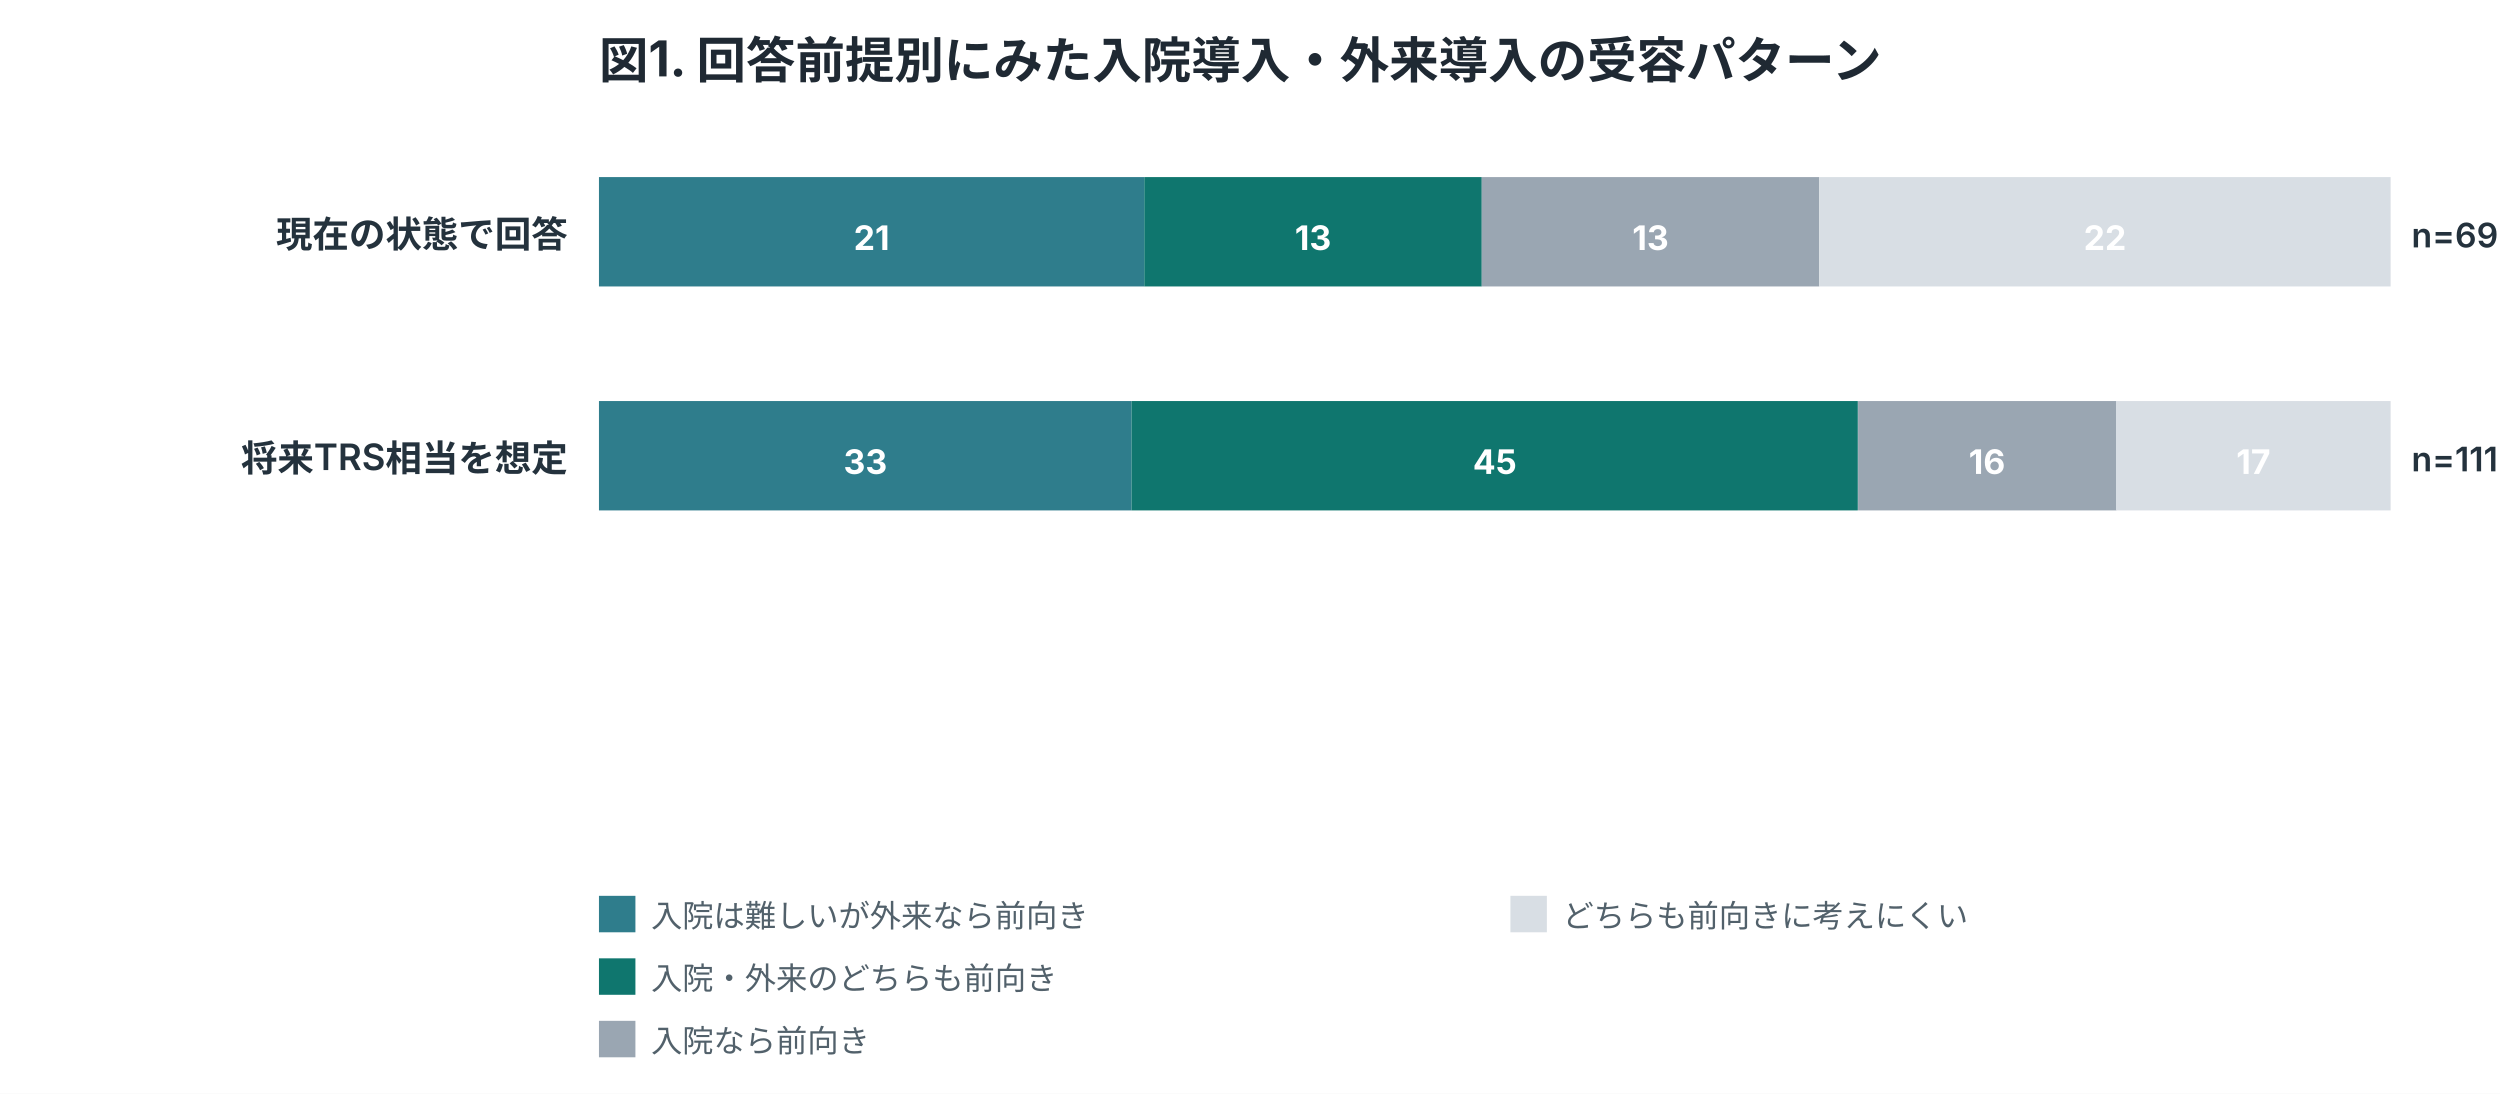
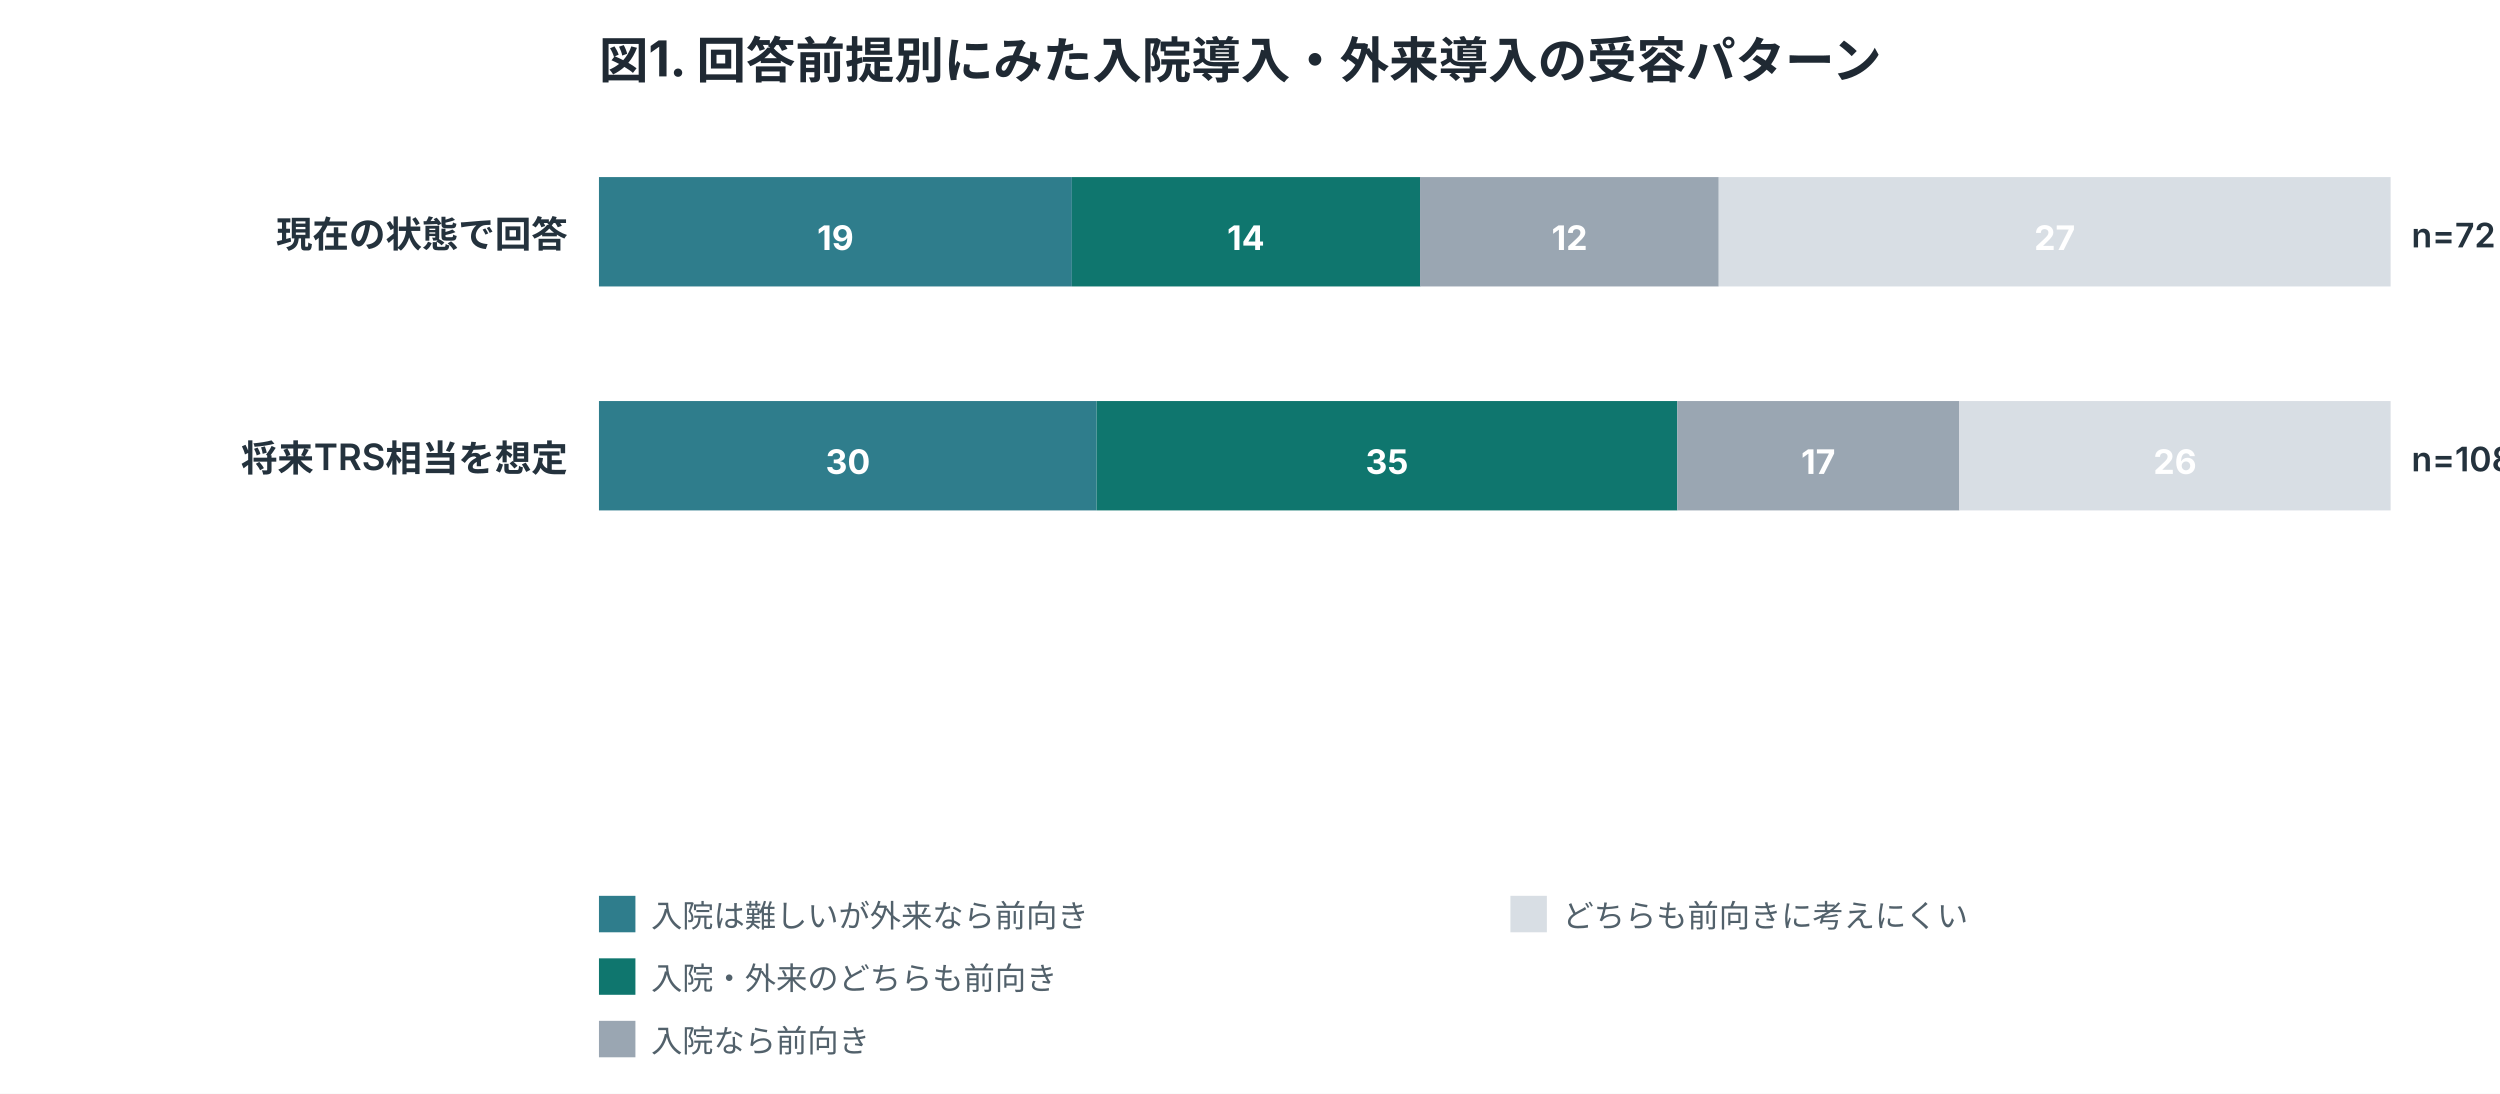
<svg xmlns="http://www.w3.org/2000/svg" width="960" height="420" viewBox="0 0 960 420" role="img">
  <style>
.title{font:700 19px -apple-system,BlinkMacSystemFont,"Segoe UI",sans-serif;fill:#1f2933}
.label{font:600 14px -apple-system,BlinkMacSystemFont,"Segoe UI",sans-serif;fill:#24323d}
.num{font:600 13px -apple-system,BlinkMacSystemFont,"Segoe UI",sans-serif;fill:#24323d}
.axis,.legend,.note{font:12px -apple-system,BlinkMacSystemFont,"Segoe UI",sans-serif;fill:#52616b}
.inside{font:700 13px -apple-system,BlinkMacSystemFont,"Segoe UI",sans-serif;fill:white}
.big{font:700 34px -apple-system,BlinkMacSystemFont,"Segoe UI",sans-serif;fill:#1f2933}
</style>
  <rect width="100%" height="100%" fill="white" />
  <text x="230" y="30" class="title">図1. 回答前提別にみた入院導入・外来導入の受容パターン</text>
  <text x="218" y="95" text-anchor="end" class="label">現在の状態で回答</text>
-   <rect x="230.0" y="68" width="209.4" height="42" fill="#2f7d8c" />
-   <text x="334.7" y="96" text-anchor="middle" class="inside">21</text>
-   <rect x="439.4" y="68" width="129.6" height="42" fill="#0f766e" />
-   <text x="504.2" y="96" text-anchor="middle" class="inside">13</text>
-   <rect x="569.0" y="68" width="129.6" height="42" fill="#9aa6b2" />
-   <text x="633.8" y="96" text-anchor="middle" class="inside">13</text>
-   <rect x="698.6" y="68" width="219.4" height="42" fill="#d8dee4" />
-   <text x="808.3" y="96" text-anchor="middle" class="inside">22</text>
-   <text x="926" y="95" class="num">n=69</text>
+   <rect x="230.0" y="68" width="181.6" height="42" fill="#2f7d8c" />
+   <text x="320.8" y="96" text-anchor="middle" class="inside">19</text>
+   <rect x="411.6" y="68" width="133.8" height="42" fill="#0f766e" />
+   <text x="478.4" y="96" text-anchor="middle" class="inside">14</text>
+   <rect x="545.3" y="68" width="114.7" height="42" fill="#9aa6b2" />
+   <text x="602.7" y="96" text-anchor="middle" class="inside">12</text>
+   <rect x="660.0" y="68" width="258.0" height="42" fill="#d8dee4" />
+   <text x="789.0" y="96" text-anchor="middle" class="inside">27</text>
+   <text x="926" y="95" class="num">n=72</text>
  <text x="218" y="181" text-anchor="end" class="label">将来TRS相当を想定</text>
-   <rect x="230.0" y="154" width="204.5" height="42" fill="#2f7d8c" />
-   <text x="332.3" y="182" text-anchor="middle" class="inside">33</text>
-   <rect x="434.5" y="154" width="278.9" height="42" fill="#0f766e" />
-   <text x="574.0" y="182" text-anchor="middle" class="inside">45</text>
-   <rect x="713.5" y="154" width="99.2" height="42" fill="#9aa6b2" />
-   <text x="763.0" y="182" text-anchor="middle" class="inside">16</text>
-   <rect x="812.6" y="154" width="105.4" height="42" fill="#d8dee4" />
-   <text x="865.3" y="182" text-anchor="middle" class="inside">17</text>
-   <text x="926" y="181" class="num">n=111</text>
+   <rect x="230.0" y="154" width="191.1" height="42" fill="#2f7d8c" />
+   <text x="325.6" y="182" text-anchor="middle" class="inside">30</text>
+   <rect x="421.1" y="154" width="223.0" height="42" fill="#0f766e" />
+   <text x="532.6" y="182" text-anchor="middle" class="inside">35</text>
+   <rect x="644.1" y="154" width="108.3" height="42" fill="#9aa6b2" />
+   <text x="698.2" y="182" text-anchor="middle" class="inside">17</text>
+   <rect x="752.4" y="154" width="165.6" height="42" fill="#d8dee4" />
+   <text x="835.2" y="182" text-anchor="middle" class="inside">26</text>
+   <text x="926" y="181" class="num">n=108</text>
  <rect x="230" y="344" width="14" height="14" fill="#2f7d8c" />
  <text x="250" y="356" class="legend">入院は難しいが外来なら前向き</text>
  <rect x="230" y="368" width="14" height="14" fill="#0f766e" />
  <text x="250" y="380" class="legend">入院・外来のどちらも前向き</text>
  <rect x="230" y="392" width="14" height="14" fill="#9aa6b2" />
  <text x="250" y="404" class="legend">入院なら前向き</text>
  <rect x="580" y="344" width="14" height="14" fill="#d8dee4" />
  <text x="600" y="356" class="legend">どちらも前向きに考えにくい</text>
</svg>
